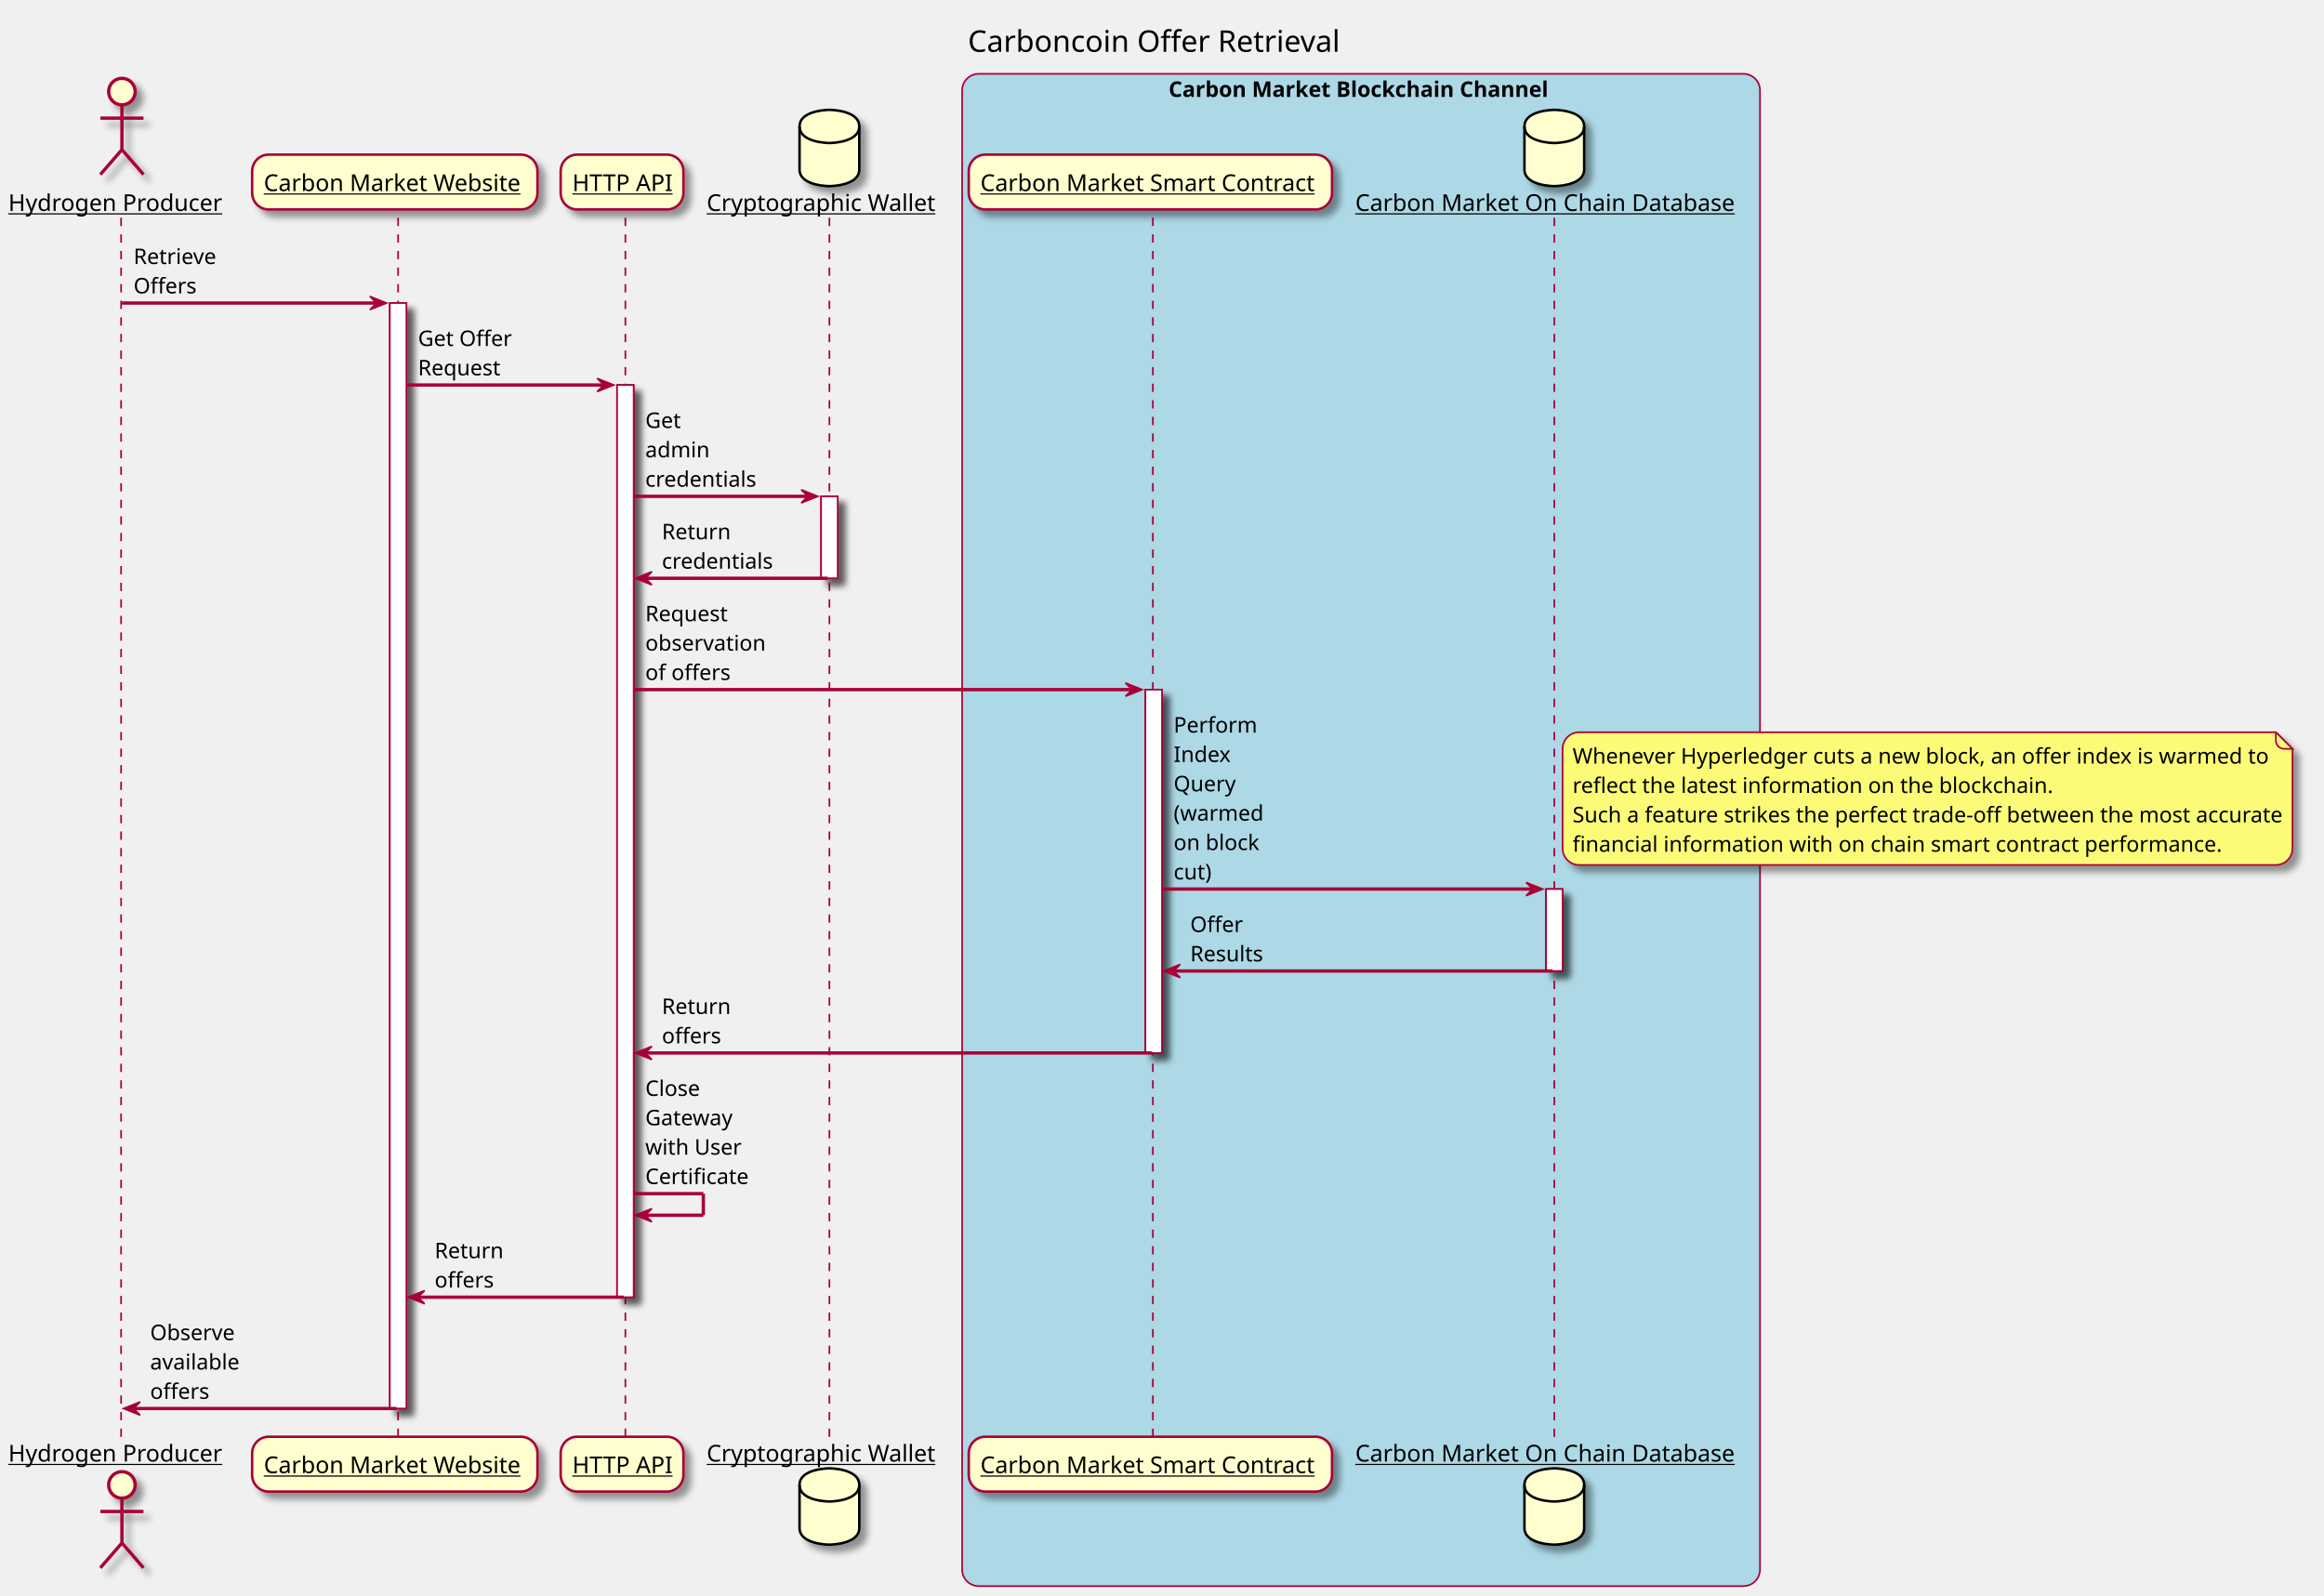
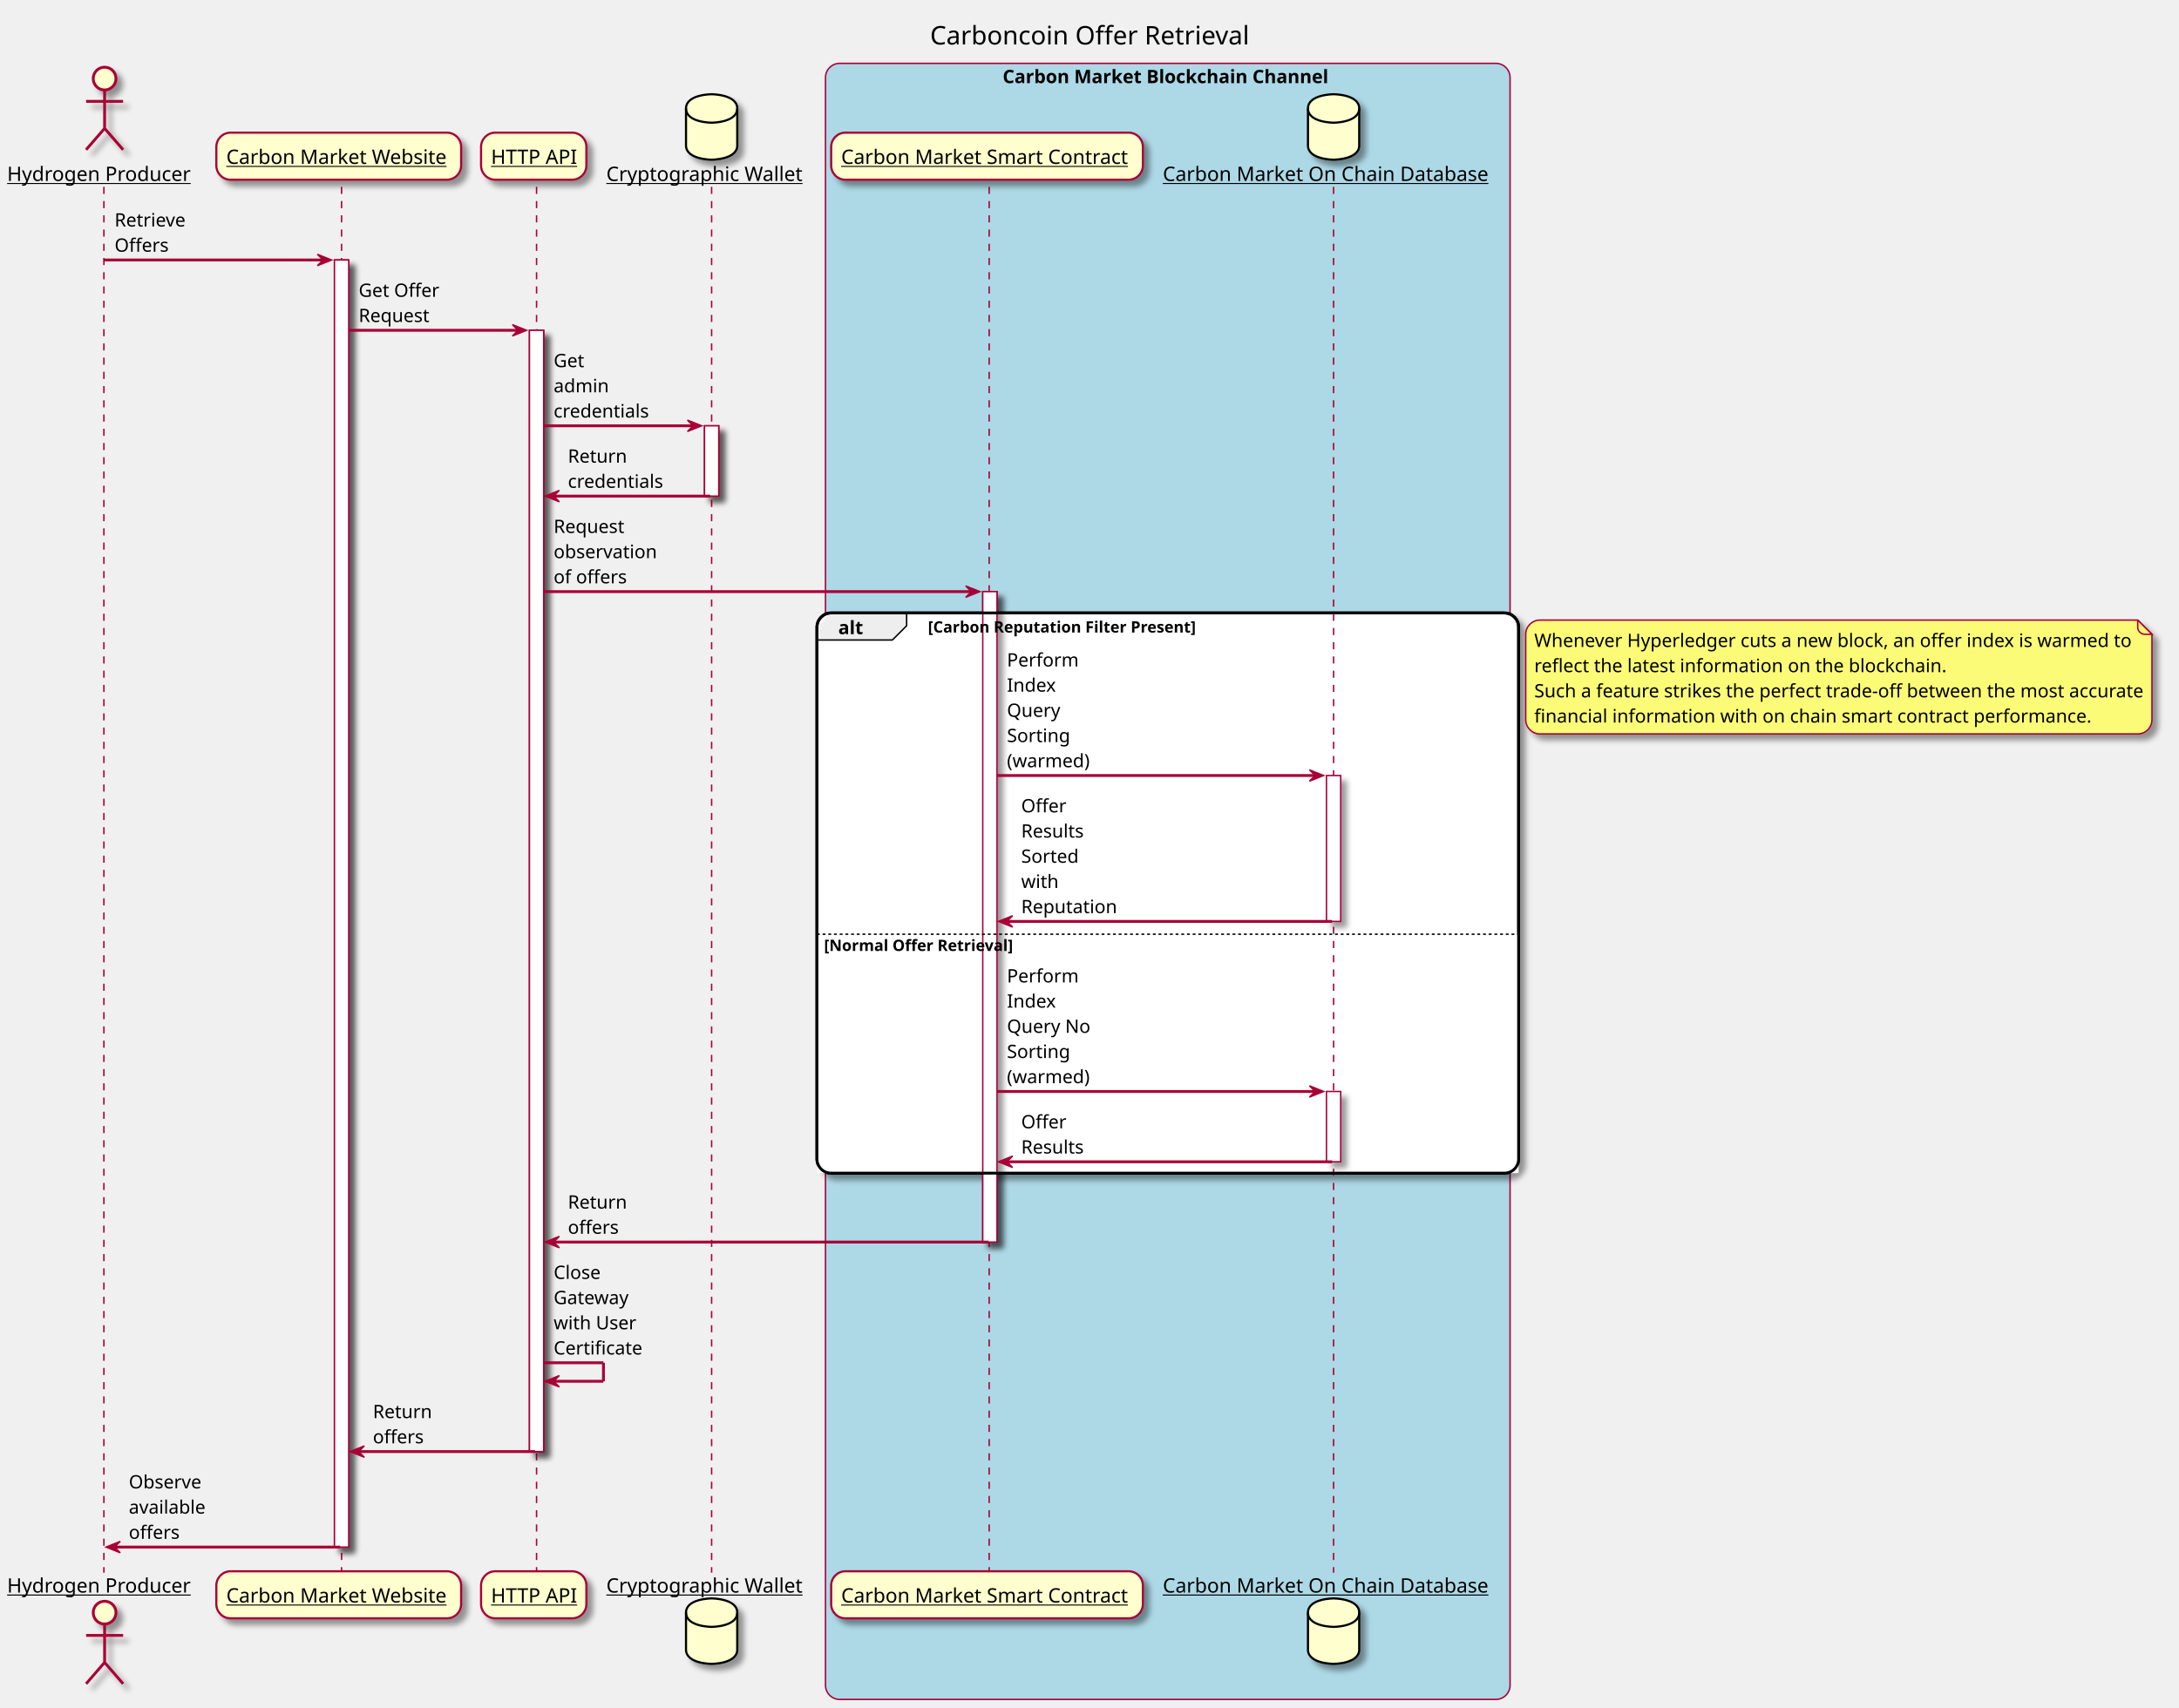
- <svg xmlns="http://www.w3.org/2000/svg" contentScriptType="application/ecmascript" contentStyleType="text/css" height="962px" preserveAspectRatio="none" style="width:1401px;height:962px;background:#FFFFFF;" version="1.1" viewBox="0 0 1401 962" width="1401px" zoomAndPan="magnify">
+ <svg xmlns="http://www.w3.org/2000/svg" contentScriptType="application/ecmascript" contentStyleType="text/css" height="1200px" preserveAspectRatio="none" style="width:1531px;height:1200px;background:#FFFFFF;" version="1.1" viewBox="0 0 1531 1200" width="1531px" zoomAndPan="magnify">
  <defs>
-     <filter height="300%" id="fiyo1oqo1twxz" width="300%" x="-1" y="-1">
+     <filter height="300%" id="f1uktrz6zslsg8" width="300%" x="-1" y="-1">
      <feGaussianBlur result="blurOut" stdDeviation="2.0" />
      <feColorMatrix in="blurOut" result="blurOut2" type="matrix" values="0 0 0 0 0 0 0 0 0 0 0 0 0 0 0 0 0 0 .4 0" />
      <feOffset dx="4.0" dy="4.0" in="blurOut2" result="blurOut3" />
      <feBlend in="SourceGraphic" in2="blurOut3" mode="normal" />
    </filter>
  </defs>
  <g>
-     <text fill="#000000" font-family="sans-serif" font-size="18" lengthAdjust="spacing" textLength="224" x="583.5" y="31.242">Carboncoin Offer Retrieval</text>
-     <rect fill="#ADD8E6" height="911.728" rx="10" ry="10" style="stroke:#A80036;stroke-width:1.0;" width="481" x="580" y="44.516" />
+     <text fill="#000000" font-family="sans-serif" font-size="18" lengthAdjust="spacing" textLength="224" x="653.5" y="31.242">Carboncoin Offer Retrieval</text>
+     <rect fill="#ADD8E6" height="1149.77" rx="10" ry="10" style="stroke:#A80036;stroke-width:1.0;" width="481" x="580" y="44.516" />
    <text fill="#000000" font-family="sans-serif" font-size="13" font-weight="bold" lengthAdjust="spacing" textLength="232" x="704.5" y="58.413">Carbon Market Blockchain Channel</text>
-     <rect fill="#FFFFFF" filter="url(#fiyo1oqo1twxz)" height="666.475" style="stroke:#A80036;stroke-width:1.0;" width="10" x="235" y="182.702" />
-     <rect fill="#FFFFFF" filter="url(#fiyo1oqo1twxz)" height="549.944" style="stroke:#A80036;stroke-width:1.0;" width="10" x="372" y="232.114" />
-     <rect fill="#FFFFFF" filter="url(#fiyo1oqo1twxz)" height="49.412" style="stroke:#A80036;stroke-width:1.0;" width="10" x="495" y="299.232" />
-     <rect fill="#FFFFFF" filter="url(#fiyo1oqo1twxz)" height="219.06" style="stroke:#A80036;stroke-width:1.0;" width="10" x="690.5" y="415.762" />
-     <rect fill="#FFFFFF" filter="url(#fiyo1oqo1twxz)" height="49.412" style="stroke:#A80036;stroke-width:1.0;" width="10" x="932" y="535.998" />
-     <line style="stroke:#A80036;stroke-width:1.0;stroke-dasharray:5.0,5.0;" x1="73" x2="73" y1="131.29" y2="867.176" />
-     <line style="stroke:#A80036;stroke-width:1.0;stroke-dasharray:5.0,5.0;" x1="240" x2="240" y1="131.29" y2="867.176" />
-     <line style="stroke:#A80036;stroke-width:1.0;stroke-dasharray:5.0,5.0;" x1="377" x2="377" y1="131.29" y2="867.176" />
-     <line style="stroke:#A80036;stroke-width:1.0;stroke-dasharray:5.0,5.0;" x1="500" x2="500" y1="131.29" y2="867.176" />
-     <line style="stroke:#A80036;stroke-width:1.0;stroke-dasharray:5.0,5.0;" x1="695" x2="695" y1="131.29" y2="867.176" />
-     <line style="stroke:#A80036;stroke-width:1.0;stroke-dasharray:5.0,5.0;" x1="937" x2="937" y1="131.29" y2="867.176" />
+     <rect fill="#FFFFFF" filter="url(#f1uktrz6zslsg8)" height="904.516" style="stroke:#A80036;stroke-width:1.0;" width="10" x="235" y="182.702" />
+     <rect fill="#FFFFFF" filter="url(#f1uktrz6zslsg8)" height="787.986" style="stroke:#A80036;stroke-width:1.0;" width="10" x="372" y="232.114" />
+     <rect fill="#FFFFFF" filter="url(#f1uktrz6zslsg8)" height="49.412" style="stroke:#A80036;stroke-width:1.0;" width="10" x="495" y="299.232" />
+     <rect fill="#FFFFFF" filter="url(#f1uktrz6zslsg8)" height="457.102" style="stroke:#A80036;stroke-width:1.0;" width="10" x="690.5" y="415.762" />
+     <rect fill="#FFFFFF" filter="url(#f1uktrz6zslsg8)" height="102.53" style="stroke:#A80036;stroke-width:1.0;" width="10" x="932" y="544.998" />
+     <rect fill="#FFFFFF" filter="url(#f1uktrz6zslsg8)" height="49.412" style="stroke:#A80036;stroke-width:1.0;" width="10" x="932" y="767.04" />
+     <rect fill="#FFFFFF" filter="url(#f1uktrz6zslsg8)" height="393.69" rx="10" ry="10" style="stroke:#000000;stroke-width:2.0;" width="493" x="574" y="430.762" />
+     <rect fill="#FFFFFF" height="168.924" style="stroke:none;stroke-width:1.0;" width="493" x="574" y="655.528" />
+     <line style="stroke:#A80036;stroke-width:1.0;stroke-dasharray:5.0,5.0;" x1="73" x2="73" y1="131.29" y2="1105.218" />
+     <line style="stroke:#A80036;stroke-width:1.0;stroke-dasharray:5.0,5.0;" x1="240" x2="240" y1="131.29" y2="1105.218" />
+     <line style="stroke:#A80036;stroke-width:1.0;stroke-dasharray:5.0,5.0;" x1="377" x2="377" y1="131.29" y2="1105.218" />
+     <line style="stroke:#A80036;stroke-width:1.0;stroke-dasharray:5.0,5.0;" x1="500" x2="500" y1="131.29" y2="1105.218" />
+     <line style="stroke:#A80036;stroke-width:1.0;stroke-dasharray:5.0,5.0;" x1="695" x2="695" y1="131.29" y2="1105.218" />
+     <line style="stroke:#A80036;stroke-width:1.0;stroke-dasharray:5.0,5.0;" x1="937" x2="937" y1="131.29" y2="1105.218" />
    <text fill="#000000" font-family="sans-serif" font-size="14" lengthAdjust="spacing" text-decoration="underline" textLength="131" x="5" y="127.188">Hydrogen Producer</text>
-     <ellipse cx="73.5" cy="55.222" fill="#FEFECE" filter="url(#fiyo1oqo1twxz)" rx="8" ry="8" style="stroke:#A80036;stroke-width:2.0;" />
-     <path d="M73.5,63.222 L73.5,90.222 M60.5,71.222 L86.5,71.222 M73.5,90.222 L60.5,105.222 M73.5,90.222 L86.5,105.222 " fill="none" filter="url(#fiyo1oqo1twxz)" style="stroke:#A80036;stroke-width:2.0;" />
-     <text fill="#000000" font-family="sans-serif" font-size="14" lengthAdjust="spacing" text-decoration="underline" textLength="131" x="5" y="881.142">Hydrogen Producer</text>
-     <ellipse cx="73.5" cy="895.244" fill="#FEFECE" filter="url(#fiyo1oqo1twxz)" rx="8" ry="8" style="stroke:#A80036;stroke-width:2.0;" />
-     <path d="M73.5,903.244 L73.5,930.244 M60.5,911.244 L86.5,911.244 M73.5,930.244 L60.5,945.244 M73.5,930.244 L86.5,945.244 " fill="none" filter="url(#fiyo1oqo1twxz)" style="stroke:#A80036;stroke-width:2.0;" />
-     <rect fill="#FEFECE" filter="url(#fiyo1oqo1twxz)" height="33.068" rx="10" ry="10" style="stroke:#A80036;stroke-width:1.5;" width="172" x="152" y="93.222" />
+     <ellipse cx="73.5" cy="55.222" fill="#FEFECE" filter="url(#f1uktrz6zslsg8)" rx="8" ry="8" style="stroke:#A80036;stroke-width:2.0;" />
+     <path d="M73.5,63.222 L73.5,90.222 M60.5,71.222 L86.5,71.222 M73.5,90.222 L60.5,105.222 M73.5,90.222 L86.5,105.222 " fill="none" filter="url(#f1uktrz6zslsg8)" style="stroke:#A80036;stroke-width:2.0;" />
+     <text fill="#000000" font-family="sans-serif" font-size="14" lengthAdjust="spacing" text-decoration="underline" textLength="131" x="5" y="1119.184">Hydrogen Producer</text>
+     <ellipse cx="73.5" cy="1133.286" fill="#FEFECE" filter="url(#f1uktrz6zslsg8)" rx="8" ry="8" style="stroke:#A80036;stroke-width:2.0;" />
+     <path d="M73.5,1141.286 L73.5,1168.286 M60.5,1149.286 L86.5,1149.286 M73.5,1168.286 L60.5,1183.286 M73.5,1168.286 L86.5,1183.286 " fill="none" filter="url(#f1uktrz6zslsg8)" style="stroke:#A80036;stroke-width:2.0;" />
+     <rect fill="#FEFECE" filter="url(#f1uktrz6zslsg8)" height="33.068" rx="10" ry="10" style="stroke:#A80036;stroke-width:1.5;" width="172" x="152" y="93.222" />
    <text fill="#000000" font-family="sans-serif" font-size="14" lengthAdjust="spacing" text-decoration="underline" textLength="158" x="159" y="115.188">Carbon Market Website</text>
-     <rect fill="#FEFECE" filter="url(#fiyo1oqo1twxz)" height="33.068" rx="10" ry="10" style="stroke:#A80036;stroke-width:1.5;" width="172" x="152" y="866.176" />
-     <text fill="#000000" font-family="sans-serif" font-size="14" lengthAdjust="spacing" text-decoration="underline" textLength="158" x="159" y="888.142">Carbon Market Website</text>
-     <rect fill="#FEFECE" filter="url(#fiyo1oqo1twxz)" height="33.068" rx="10" ry="10" style="stroke:#A80036;stroke-width:1.5;" width="74" x="338" y="93.222" />
+     <rect fill="#FEFECE" filter="url(#f1uktrz6zslsg8)" height="33.068" rx="10" ry="10" style="stroke:#A80036;stroke-width:1.5;" width="172" x="152" y="1104.218" />
+     <text fill="#000000" font-family="sans-serif" font-size="14" lengthAdjust="spacing" text-decoration="underline" textLength="158" x="159" y="1126.184">Carbon Market Website</text>
+     <rect fill="#FEFECE" filter="url(#f1uktrz6zslsg8)" height="33.068" rx="10" ry="10" style="stroke:#A80036;stroke-width:1.5;" width="74" x="338" y="93.222" />
    <text fill="#000000" font-family="sans-serif" font-size="14" lengthAdjust="spacing" text-decoration="underline" textLength="60" x="345" y="115.188">HTTP API</text>
-     <rect fill="#FEFECE" filter="url(#fiyo1oqo1twxz)" height="33.068" rx="10" ry="10" style="stroke:#A80036;stroke-width:1.5;" width="74" x="338" y="866.176" />
-     <text fill="#000000" font-family="sans-serif" font-size="14" lengthAdjust="spacing" text-decoration="underline" textLength="60" x="345" y="888.142">HTTP API</text>
+     <rect fill="#FEFECE" filter="url(#f1uktrz6zslsg8)" height="33.068" rx="10" ry="10" style="stroke:#A80036;stroke-width:1.5;" width="74" x="338" y="1104.218" />
+     <text fill="#000000" font-family="sans-serif" font-size="14" lengthAdjust="spacing" text-decoration="underline" textLength="60" x="345" y="1126.184">HTTP API</text>
    <text fill="#000000" font-family="sans-serif" font-size="14" lengthAdjust="spacing" text-decoration="underline" textLength="142" x="426" y="127.188">Cryptographic Wallet</text>
-     <path d="M482,76.222 C482,66.222 500,66.222 500,66.222 C500,66.222 518,66.222 518,76.222 L518,102.222 C518,112.222 500,112.222 500,112.222 C500,112.222 482,112.222 482,102.222 L482,76.222 " fill="#FEFECE" filter="url(#fiyo1oqo1twxz)" style="stroke:#000000;stroke-width:1.5;" />
+     <path d="M482,76.222 C482,66.222 500,66.222 500,66.222 C500,66.222 518,66.222 518,76.222 L518,102.222 C518,112.222 500,112.222 500,112.222 C500,112.222 482,112.222 482,102.222 L482,76.222 " fill="#FEFECE" filter="url(#f1uktrz6zslsg8)" style="stroke:#000000;stroke-width:1.5;" />
    <path d="M482,76.222 C482,86.222 500,86.222 500,86.222 C500,86.222 518,86.222 518,76.222 " fill="none" style="stroke:#000000;stroke-width:1.5;" />
-     <text fill="#000000" font-family="sans-serif" font-size="14" lengthAdjust="spacing" text-decoration="underline" textLength="142" x="426" y="881.142">Cryptographic Wallet</text>
-     <path d="M482,895.244 C482,885.244 500,885.244 500,885.244 C500,885.244 518,885.244 518,895.244 L518,921.244 C518,931.244 500,931.244 500,931.244 C500,931.244 482,931.244 482,921.244 L482,895.244 " fill="#FEFECE" filter="url(#fiyo1oqo1twxz)" style="stroke:#000000;stroke-width:1.5;" />
-     <path d="M482,895.244 C482,905.244 500,905.244 500,905.244 C500,905.244 518,905.244 518,895.244 " fill="none" style="stroke:#000000;stroke-width:1.5;" />
-     <rect fill="#FEFECE" filter="url(#fiyo1oqo1twxz)" height="33.068" rx="10" ry="10" style="stroke:#A80036;stroke-width:1.5;" width="219" x="584" y="93.222" />
+     <text fill="#000000" font-family="sans-serif" font-size="14" lengthAdjust="spacing" text-decoration="underline" textLength="142" x="426" y="1119.184">Cryptographic Wallet</text>
+     <path d="M482,1133.286 C482,1123.286 500,1123.286 500,1123.286 C500,1123.286 518,1123.286 518,1133.286 L518,1159.286 C518,1169.286 500,1169.286 500,1169.286 C500,1169.286 482,1169.286 482,1159.286 L482,1133.286 " fill="#FEFECE" filter="url(#f1uktrz6zslsg8)" style="stroke:#000000;stroke-width:1.5;" />
+     <path d="M482,1133.286 C482,1143.286 500,1143.286 500,1143.286 C500,1143.286 518,1143.286 518,1133.286 " fill="none" style="stroke:#000000;stroke-width:1.5;" />
+     <rect fill="#FEFECE" filter="url(#f1uktrz6zslsg8)" height="33.068" rx="10" ry="10" style="stroke:#A80036;stroke-width:1.5;" width="219" x="584" y="93.222" />
    <text fill="#000000" font-family="sans-serif" font-size="14" lengthAdjust="spacing" text-decoration="underline" textLength="205" x="591" y="115.188">Carbon Market Smart Contract</text>
-     <rect fill="#FEFECE" filter="url(#fiyo1oqo1twxz)" height="33.068" rx="10" ry="10" style="stroke:#A80036;stroke-width:1.5;" width="219" x="584" y="866.176" />
-     <text fill="#000000" font-family="sans-serif" font-size="14" lengthAdjust="spacing" text-decoration="underline" textLength="205" x="591" y="888.142">Carbon Market Smart Contract</text>
+     <rect fill="#FEFECE" filter="url(#f1uktrz6zslsg8)" height="33.068" rx="10" ry="10" style="stroke:#A80036;stroke-width:1.5;" width="219" x="584" y="1104.218" />
+     <text fill="#000000" font-family="sans-serif" font-size="14" lengthAdjust="spacing" text-decoration="underline" textLength="205" x="591" y="1126.184">Carbon Market Smart Contract</text>
    <text fill="#000000" font-family="sans-serif" font-size="14" lengthAdjust="spacing" text-decoration="underline" textLength="234" x="817" y="127.188">Carbon Market On Chain Database</text>
-     <path d="M919,76.222 C919,66.222 937,66.222 937,66.222 C937,66.222 955,66.222 955,76.222 L955,102.222 C955,112.222 937,112.222 937,112.222 C937,112.222 919,112.222 919,102.222 L919,76.222 " fill="#FEFECE" filter="url(#fiyo1oqo1twxz)" style="stroke:#000000;stroke-width:1.5;" />
+     <path d="M919,76.222 C919,66.222 937,66.222 937,66.222 C937,66.222 955,66.222 955,76.222 L955,102.222 C955,112.222 937,112.222 937,112.222 C937,112.222 919,112.222 919,102.222 L919,76.222 " fill="#FEFECE" filter="url(#f1uktrz6zslsg8)" style="stroke:#000000;stroke-width:1.5;" />
    <path d="M919,76.222 C919,86.222 937,86.222 937,86.222 C937,86.222 955,86.222 955,76.222 " fill="none" style="stroke:#000000;stroke-width:1.5;" />
-     <text fill="#000000" font-family="sans-serif" font-size="14" lengthAdjust="spacing" text-decoration="underline" textLength="234" x="817" y="881.142">Carbon Market On Chain Database</text>
-     <path d="M919,895.244 C919,885.244 937,885.244 937,885.244 C937,885.244 955,885.244 955,895.244 L955,921.244 C955,931.244 937,931.244 937,931.244 C937,931.244 919,931.244 919,921.244 L919,895.244 " fill="#FEFECE" filter="url(#fiyo1oqo1twxz)" style="stroke:#000000;stroke-width:1.5;" />
-     <path d="M919,895.244 C919,905.244 937,905.244 937,905.244 C937,905.244 955,905.244 955,895.244 " fill="none" style="stroke:#000000;stroke-width:1.5;" />
-     <rect fill="#FFFFFF" filter="url(#fiyo1oqo1twxz)" height="666.475" style="stroke:#A80036;stroke-width:1.0;" width="10" x="235" y="182.702" />
-     <rect fill="#FFFFFF" filter="url(#fiyo1oqo1twxz)" height="549.944" style="stroke:#A80036;stroke-width:1.0;" width="10" x="372" y="232.114" />
-     <rect fill="#FFFFFF" filter="url(#fiyo1oqo1twxz)" height="49.412" style="stroke:#A80036;stroke-width:1.0;" width="10" x="495" y="299.232" />
-     <rect fill="#FFFFFF" filter="url(#fiyo1oqo1twxz)" height="219.06" style="stroke:#A80036;stroke-width:1.0;" width="10" x="690.5" y="415.762" />
-     <rect fill="#FFFFFF" filter="url(#fiyo1oqo1twxz)" height="49.412" style="stroke:#A80036;stroke-width:1.0;" width="10" x="932" y="535.998" />
+     <text fill="#000000" font-family="sans-serif" font-size="14" lengthAdjust="spacing" text-decoration="underline" textLength="234" x="817" y="1119.184">Carbon Market On Chain Database</text>
+     <path d="M919,1133.286 C919,1123.286 937,1123.286 937,1123.286 C937,1123.286 955,1123.286 955,1133.286 L955,1159.286 C955,1169.286 937,1169.286 937,1169.286 C937,1169.286 919,1169.286 919,1159.286 L919,1133.286 " fill="#FEFECE" filter="url(#f1uktrz6zslsg8)" style="stroke:#000000;stroke-width:1.5;" />
+     <path d="M919,1133.286 C919,1143.286 937,1143.286 937,1143.286 C937,1143.286 955,1143.286 955,1133.286 " fill="none" style="stroke:#000000;stroke-width:1.5;" />
+     <rect fill="#FFFFFF" filter="url(#f1uktrz6zslsg8)" height="904.516" style="stroke:#A80036;stroke-width:1.0;" width="10" x="235" y="182.702" />
+     <rect fill="#FFFFFF" filter="url(#f1uktrz6zslsg8)" height="787.986" style="stroke:#A80036;stroke-width:1.0;" width="10" x="372" y="232.114" />
+     <rect fill="#FFFFFF" filter="url(#f1uktrz6zslsg8)" height="49.412" style="stroke:#A80036;stroke-width:1.0;" width="10" x="495" y="299.232" />
+     <rect fill="#FFFFFF" filter="url(#f1uktrz6zslsg8)" height="457.102" style="stroke:#A80036;stroke-width:1.0;" width="10" x="690.5" y="415.762" />
+     <rect fill="#FFFFFF" filter="url(#f1uktrz6zslsg8)" height="102.53" style="stroke:#A80036;stroke-width:1.0;" width="10" x="932" y="544.998" />
+     <rect fill="#FFFFFF" filter="url(#f1uktrz6zslsg8)" height="49.412" style="stroke:#A80036;stroke-width:1.0;" width="10" x="932" y="767.04" />
    <polygon fill="#A80036" points="223,178.702,233,182.702,223,186.702,227,182.702" style="stroke:#A80036;stroke-width:1.0;" />
    <line style="stroke:#A80036;stroke-width:2.0;" x1="73.5" x2="229" y1="182.702" y2="182.702" />
    <text fill="#000000" font-family="sans-serif" font-size="13" lengthAdjust="spacing" textLength="49" x="80.5" y="159.187">Retrieve</text>
    <text fill="#000000" font-family="sans-serif" font-size="13" lengthAdjust="spacing" textLength="36" x="80.5" y="176.893">Offers</text>
    <polygon fill="#A80036" points="360,228.114,370,232.114,360,236.114,364,232.114" style="stroke:#A80036;stroke-width:1.0;" />
    <line style="stroke:#A80036;stroke-width:2.0;" x1="245" x2="366" y1="232.114" y2="232.114" />
    <text fill="#000000" font-family="sans-serif" font-size="13" lengthAdjust="spacing" textLength="54" x="252" y="208.599">Get Offer</text>
    <text fill="#000000" font-family="sans-serif" font-size="13" lengthAdjust="spacing" textLength="49" x="252" y="226.305">Request</text>
    <polygon fill="#A80036" points="483,295.232,493,299.232,483,303.232,487,299.232" style="stroke:#A80036;stroke-width:1.0;" />
    <line style="stroke:#A80036;stroke-width:2.0;" x1="382" x2="489" y1="299.232" y2="299.232" />
    <text fill="#000000" font-family="sans-serif" font-size="13" lengthAdjust="spacing" textLength="21" x="389" y="258.011">Get</text>
    <text fill="#000000" font-family="sans-serif" font-size="13" lengthAdjust="spacing" textLength="38" x="389" y="275.717">admin</text>
    <text fill="#000000" font-family="sans-serif" font-size="13" lengthAdjust="spacing" textLength="65" x="389" y="293.423">credentials</text>
    <polygon fill="#A80036" points="393,344.644,383,348.644,393,352.644,389,348.644" style="stroke:#A80036;stroke-width:1.0;" />
    <line style="stroke:#A80036;stroke-width:2.0;" x1="387" x2="499" y1="348.644" y2="348.644" />
    <text fill="#000000" font-family="sans-serif" font-size="13" lengthAdjust="spacing" textLength="41" x="399" y="325.129">Return</text>
    <text fill="#000000" font-family="sans-serif" font-size="13" lengthAdjust="spacing" textLength="65" x="399" y="342.835">credentials</text>
    <polygon fill="#A80036" points="678.5,411.762,688.5,415.762,678.5,419.762,682.5,415.762" style="stroke:#A80036;stroke-width:1.0;" />
    <line style="stroke:#A80036;stroke-width:2.0;" x1="382" x2="684.5" y1="415.762" y2="415.762" />
    <text fill="#000000" font-family="sans-serif" font-size="13" lengthAdjust="spacing" textLength="49" x="389" y="374.541">Request</text>
    <text fill="#000000" font-family="sans-serif" font-size="13" lengthAdjust="spacing" textLength="72" x="389" y="392.247">observation</text>
    <text fill="#000000" font-family="sans-serif" font-size="13" lengthAdjust="spacing" textLength="49" x="389" y="409.953">of offers</text>
-     <polygon fill="#A80036" points="920,531.998,930,535.998,920,539.998,924,535.998" style="stroke:#A80036;stroke-width:1.0;" />
-     <line style="stroke:#A80036;stroke-width:2.0;" x1="700.5" x2="926" y1="535.998" y2="535.998" />
-     <text fill="#000000" font-family="sans-serif" font-size="13" lengthAdjust="spacing" textLength="49" x="707.5" y="441.659">Perform</text>
-     <text fill="#000000" font-family="sans-serif" font-size="13" lengthAdjust="spacing" textLength="34" x="707.5" y="459.365">Index</text>
-     <text fill="#000000" font-family="sans-serif" font-size="13" lengthAdjust="spacing" textLength="37" x="707.5" y="477.071">Query</text>
-     <text fill="#000000" font-family="sans-serif" font-size="13" lengthAdjust="spacing" textLength="53" x="707.5" y="494.777">(warmed</text>
-     <text fill="#000000" font-family="sans-serif" font-size="13" lengthAdjust="spacing" textLength="51" x="707.5" y="512.483">on block</text>
-     <text fill="#000000" font-family="sans-serif" font-size="13" lengthAdjust="spacing" textLength="23" x="707.5" y="530.189">cut)</text>
-     <path d="M942,451.468 L942,511.468 A10,10 0 0 0 952,521.468 L1372,521.468 A10,10 0 0 0 1382,511.468 L1382,451.468 L1372,441.468 L952,441.468 A10,10 0 0 0 942,451.468 " fill="#FBFB77" filter="url(#fiyo1oqo1twxz)" style="stroke:#A80036;stroke-width:1.0;" />
-     <path d="M1372,441.468 L1372,446.468 A5,5 0 0 0 1377,451.468 L1382,451.468 L1372,441.468 " fill="#FBFB77" style="stroke:#A80036;stroke-width:1.0;" />
-     <text fill="#000000" font-family="sans-serif" font-size="13" lengthAdjust="spacing" textLength="408" x="948" y="460.365">Whenever Hyperledger cuts a new block, an offer index is warmed to</text>
-     <text fill="#000000" font-family="sans-serif" font-size="13" lengthAdjust="spacing" textLength="282" x="948" y="478.071">reflect the latest information on the blockchain.</text>
-     <text fill="#000000" font-family="sans-serif" font-size="13" lengthAdjust="spacing" textLength="416" x="948" y="495.777">Such a feature strikes the perfect trade-off between the most accurate</text>
-     <text fill="#000000" font-family="sans-serif" font-size="13" lengthAdjust="spacing" textLength="380" x="948" y="513.483">financial information with on chain smart contract performance.</text>
-     <polygon fill="#A80036" points="711.5,581.41,701.5,585.41,711.5,589.41,707.5,585.41" style="stroke:#A80036;stroke-width:1.0;" />
-     <line style="stroke:#A80036;stroke-width:2.0;" x1="705.5" x2="936" y1="585.41" y2="585.41" />
-     <text fill="#000000" font-family="sans-serif" font-size="13" lengthAdjust="spacing" textLength="30" x="717.5" y="561.895">Offer</text>
-     <text fill="#000000" font-family="sans-serif" font-size="13" lengthAdjust="spacing" textLength="43" x="717.5" y="579.601">Results</text>
-     <polygon fill="#A80036" points="393,630.822,383,634.822,393,638.822,389,634.822" style="stroke:#A80036;stroke-width:1.0;" />
-     <line style="stroke:#A80036;stroke-width:2.0;" x1="387" x2="694.5" y1="634.822" y2="634.822" />
-     <text fill="#000000" font-family="sans-serif" font-size="13" lengthAdjust="spacing" textLength="41" x="399" y="611.307">Return</text>
-     <text fill="#000000" font-family="sans-serif" font-size="13" lengthAdjust="spacing" textLength="34" x="399" y="629.013">offers</text>
-     <line style="stroke:#A80036;stroke-width:2.0;" x1="382" x2="424" y1="719.646" y2="719.646" />
-     <line style="stroke:#A80036;stroke-width:2.0;" x1="424" x2="424" y1="719.646" y2="732.646" />
-     <line style="stroke:#A80036;stroke-width:2.0;" x1="383" x2="424" y1="732.646" y2="732.646" />
-     <polygon fill="#A80036" points="393,728.646,383,732.646,393,736.646,389,732.646" style="stroke:#A80036;stroke-width:1.0;" />
-     <text fill="#000000" font-family="sans-serif" font-size="13" lengthAdjust="spacing" textLength="32" x="389" y="660.719">Close</text>
-     <text fill="#000000" font-family="sans-serif" font-size="13" lengthAdjust="spacing" textLength="52" x="389" y="678.425">Gateway</text>
-     <text fill="#000000" font-family="sans-serif" font-size="13" lengthAdjust="spacing" textLength="57" x="389" y="696.131">with User</text>
-     <text fill="#000000" font-family="sans-serif" font-size="13" lengthAdjust="spacing" textLength="60" x="389" y="713.837">Certificate</text>
-     <polygon fill="#A80036" points="256,778.058,246,782.058,256,786.058,252,782.058" style="stroke:#A80036;stroke-width:1.0;" />
-     <line style="stroke:#A80036;stroke-width:2.0;" x1="250" x2="376" y1="782.058" y2="782.058" />
-     <text fill="#000000" font-family="sans-serif" font-size="13" lengthAdjust="spacing" textLength="41" x="262" y="758.543">Return</text>
-     <text fill="#000000" font-family="sans-serif" font-size="13" lengthAdjust="spacing" textLength="34" x="262" y="776.249">offers</text>
-     <polygon fill="#A80036" points="84.5,845.176,74.5,849.176,84.5,853.176,80.5,849.176" style="stroke:#A80036;stroke-width:1.0;" />
-     <line style="stroke:#A80036;stroke-width:2.0;" x1="78.5" x2="239" y1="849.176" y2="849.176" />
-     <text fill="#000000" font-family="sans-serif" font-size="13" lengthAdjust="spacing" textLength="50" x="90.5" y="807.955">Observe</text>
-     <text fill="#000000" font-family="sans-serif" font-size="13" lengthAdjust="spacing" textLength="52" x="90.5" y="825.661">available</text>
-     <text fill="#000000" font-family="sans-serif" font-size="13" lengthAdjust="spacing" textLength="34" x="90.5" y="843.367">offers</text>
+     <path d="M584,430.762 L637,430.762 L637,439.762 L627,449.762 L574,449.762 L574,440.762 " fill="#EEEEEE" style="stroke:#000000;stroke-width:1.0;" />
+     <rect fill="none" height="393.69" rx="10" ry="10" style="stroke:#000000;stroke-width:2.0;" width="493" x="574" y="430.762" />
+     <text fill="#000000" font-family="sans-serif" font-size="13" font-weight="bold" lengthAdjust="spacing" textLength="18" x="589" y="445.659">alt</text>
+     <text fill="#000000" font-family="sans-serif" font-size="11" font-weight="bold" lengthAdjust="spacing" textLength="191" x="652" y="444.521">[Carbon Reputation Filter Present]</text>
+     <path d="M1072,445.762 L1072,505.762 A10,10 0 0 0 1082,515.762 L1502,515.762 A10,10 0 0 0 1512,505.762 L1512,445.762 L1502,435.762 L1082,435.762 A10,10 0 0 0 1072,445.762 " fill="#FBFB77" filter="url(#f1uktrz6zslsg8)" style="stroke:#A80036;stroke-width:1.0;" />
+     <path d="M1502,435.762 L1502,440.762 A5,5 0 0 0 1507,445.762 L1512,445.762 L1502,435.762 " fill="#FBFB77" style="stroke:#A80036;stroke-width:1.0;" />
+     <text fill="#000000" font-family="sans-serif" font-size="13" lengthAdjust="spacing" textLength="408" x="1078" y="454.659">Whenever Hyperledger cuts a new block, an offer index is warmed to</text>
+     <text fill="#000000" font-family="sans-serif" font-size="13" lengthAdjust="spacing" textLength="282" x="1078" y="472.365">reflect the latest information on the blockchain.</text>
+     <text fill="#000000" font-family="sans-serif" font-size="13" lengthAdjust="spacing" textLength="416" x="1078" y="490.071">Such a feature strikes the perfect trade-off between the most accurate</text>
+     <text fill="#000000" font-family="sans-serif" font-size="13" lengthAdjust="spacing" textLength="380" x="1078" y="507.777">financial information with on chain smart contract performance.</text>
+     <polygon fill="#A80036" points="920,540.998,930,544.998,920,548.998,924,544.998" style="stroke:#A80036;stroke-width:1.0;" />
+     <line style="stroke:#A80036;stroke-width:2.0;" x1="700.5" x2="926" y1="544.998" y2="544.998" />
+     <text fill="#000000" font-family="sans-serif" font-size="13" lengthAdjust="spacing" textLength="49" x="707.5" y="468.365">Perform</text>
+     <text fill="#000000" font-family="sans-serif" font-size="13" lengthAdjust="spacing" textLength="34" x="707.5" y="486.071">Index</text>
+     <text fill="#000000" font-family="sans-serif" font-size="13" lengthAdjust="spacing" textLength="37" x="707.5" y="503.777">Query</text>
+     <text fill="#000000" font-family="sans-serif" font-size="13" lengthAdjust="spacing" textLength="44" x="707.5" y="521.483">Sorting</text>
+     <text fill="#000000" font-family="sans-serif" font-size="13" lengthAdjust="spacing" textLength="57" x="707.5" y="539.189">(warmed)</text>
+     <polygon fill="#A80036" points="711.5,643.528,701.5,647.528,711.5,651.528,707.5,647.528" style="stroke:#A80036;stroke-width:1.0;" />
+     <line style="stroke:#A80036;stroke-width:2.0;" x1="705.5" x2="936" y1="647.528" y2="647.528" />
+     <text fill="#000000" font-family="sans-serif" font-size="13" lengthAdjust="spacing" textLength="30" x="717.5" y="570.895">Offer</text>
+     <text fill="#000000" font-family="sans-serif" font-size="13" lengthAdjust="spacing" textLength="43" x="717.5" y="588.601">Results</text>
+     <text fill="#000000" font-family="sans-serif" font-size="13" lengthAdjust="spacing" textLength="40" x="717.5" y="606.307">Sorted</text>
+     <text fill="#000000" font-family="sans-serif" font-size="13" lengthAdjust="spacing" textLength="26" x="717.5" y="624.013">with</text>
+     <text fill="#000000" font-family="sans-serif" font-size="13" lengthAdjust="spacing" textLength="67" x="717.5" y="641.719">Reputation</text>
+     <line style="stroke:#000000;stroke-width:1.0;stroke-dasharray:2.0,2.0;" x1="574" x2="1067" y1="656.528" y2="656.528" />
+     <text fill="#000000" font-family="sans-serif" font-size="11" font-weight="bold" lengthAdjust="spacing" textLength="135" x="579" y="668.287">[Normal Offer Retrieval]</text>
+     <polygon fill="#A80036" points="920,763.04,930,767.04,920,771.04,924,767.04" style="stroke:#A80036;stroke-width:1.0;" />
+     <line style="stroke:#A80036;stroke-width:2.0;" x1="700.5" x2="926" y1="767.04" y2="767.04" />
+     <text fill="#000000" font-family="sans-serif" font-size="13" lengthAdjust="spacing" textLength="49" x="707.5" y="690.407">Perform</text>
+     <text fill="#000000" font-family="sans-serif" font-size="13" lengthAdjust="spacing" textLength="34" x="707.5" y="708.113">Index</text>
+     <text fill="#000000" font-family="sans-serif" font-size="13" lengthAdjust="spacing" textLength="58" x="707.5" y="725.819">Query No</text>
+     <text fill="#000000" font-family="sans-serif" font-size="13" lengthAdjust="spacing" textLength="44" x="707.5" y="743.525">Sorting</text>
+     <text fill="#000000" font-family="sans-serif" font-size="13" lengthAdjust="spacing" textLength="57" x="707.5" y="761.231">(warmed)</text>
+     <polygon fill="#A80036" points="711.5,812.452,701.5,816.452,711.5,820.452,707.5,816.452" style="stroke:#A80036;stroke-width:1.0;" />
+     <line style="stroke:#A80036;stroke-width:2.0;" x1="705.5" x2="936" y1="816.452" y2="816.452" />
+     <text fill="#000000" font-family="sans-serif" font-size="13" lengthAdjust="spacing" textLength="30" x="717.5" y="792.937">Offer</text>
+     <text fill="#000000" font-family="sans-serif" font-size="13" lengthAdjust="spacing" textLength="43" x="717.5" y="810.643">Results</text>
+     <polygon fill="#A80036" points="393,868.864,383,872.864,393,876.864,389,872.864" style="stroke:#A80036;stroke-width:1.0;" />
+     <line style="stroke:#A80036;stroke-width:2.0;" x1="387" x2="694.5" y1="872.864" y2="872.864" />
+     <text fill="#000000" font-family="sans-serif" font-size="13" lengthAdjust="spacing" textLength="41" x="399" y="849.349">Return</text>
+     <text fill="#000000" font-family="sans-serif" font-size="13" lengthAdjust="spacing" textLength="34" x="399" y="867.055">offers</text>
+     <line style="stroke:#A80036;stroke-width:2.0;" x1="382" x2="424" y1="957.688" y2="957.688" />
+     <line style="stroke:#A80036;stroke-width:2.0;" x1="424" x2="424" y1="957.688" y2="970.688" />
+     <line style="stroke:#A80036;stroke-width:2.0;" x1="383" x2="424" y1="970.688" y2="970.688" />
+     <polygon fill="#A80036" points="393,966.688,383,970.688,393,974.688,389,970.688" style="stroke:#A80036;stroke-width:1.0;" />
+     <text fill="#000000" font-family="sans-serif" font-size="13" lengthAdjust="spacing" textLength="32" x="389" y="898.761">Close</text>
+     <text fill="#000000" font-family="sans-serif" font-size="13" lengthAdjust="spacing" textLength="52" x="389" y="916.467">Gateway</text>
+     <text fill="#000000" font-family="sans-serif" font-size="13" lengthAdjust="spacing" textLength="57" x="389" y="934.173">with User</text>
+     <text fill="#000000" font-family="sans-serif" font-size="13" lengthAdjust="spacing" textLength="60" x="389" y="951.879">Certificate</text>
+     <polygon fill="#A80036" points="256,1016.1,246,1020.1,256,1024.1,252,1020.1" style="stroke:#A80036;stroke-width:1.0;" />
+     <line style="stroke:#A80036;stroke-width:2.0;" x1="250" x2="376" y1="1020.1" y2="1020.1" />
+     <text fill="#000000" font-family="sans-serif" font-size="13" lengthAdjust="spacing" textLength="41" x="262" y="996.585">Return</text>
+     <text fill="#000000" font-family="sans-serif" font-size="13" lengthAdjust="spacing" textLength="34" x="262" y="1014.291">offers</text>
+     <polygon fill="#A80036" points="84.5,1083.218,74.5,1087.218,84.5,1091.218,80.5,1087.218" style="stroke:#A80036;stroke-width:1.0;" />
+     <line style="stroke:#A80036;stroke-width:2.0;" x1="78.5" x2="239" y1="1087.218" y2="1087.218" />
+     <text fill="#000000" font-family="sans-serif" font-size="13" lengthAdjust="spacing" textLength="50" x="90.5" y="1045.997">Observe</text>
+     <text fill="#000000" font-family="sans-serif" font-size="13" lengthAdjust="spacing" textLength="52" x="90.5" y="1063.703">available</text>
+     <text fill="#000000" font-family="sans-serif" font-size="13" lengthAdjust="spacing" textLength="34" x="90.5" y="1081.409">offers</text>
  </g>
</svg>
